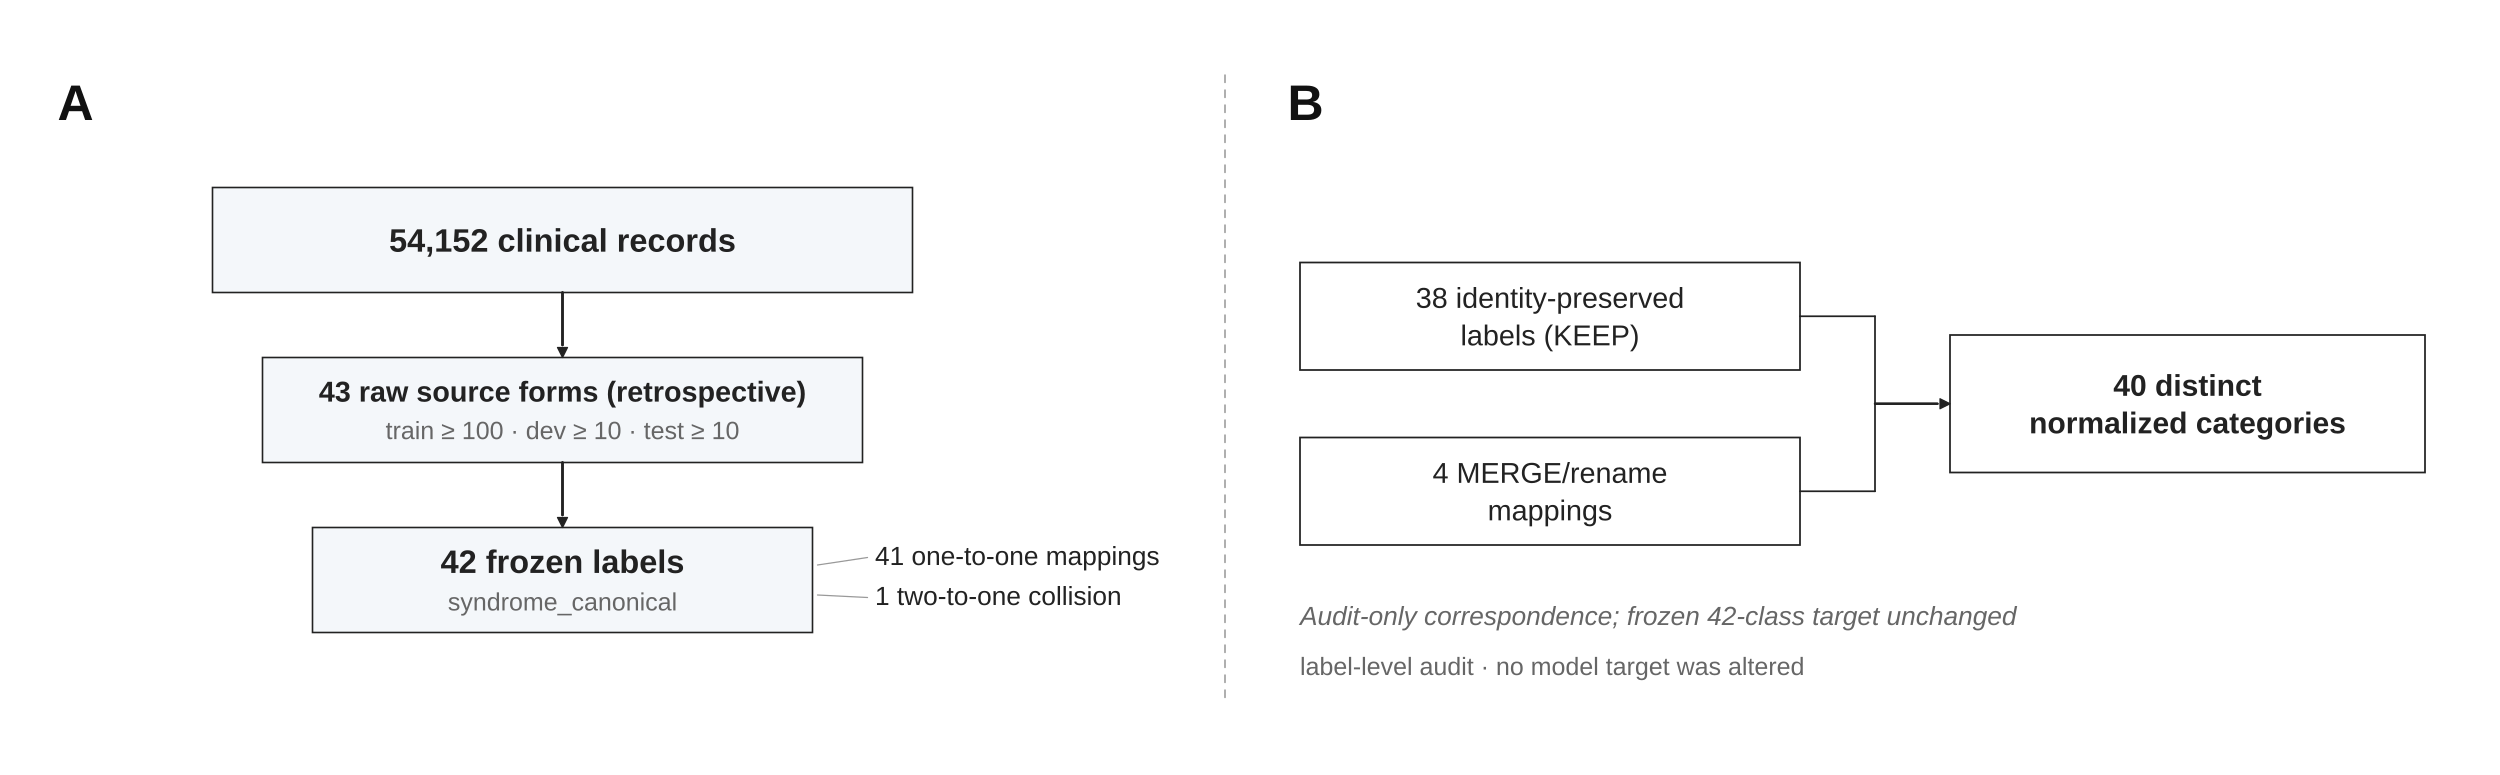
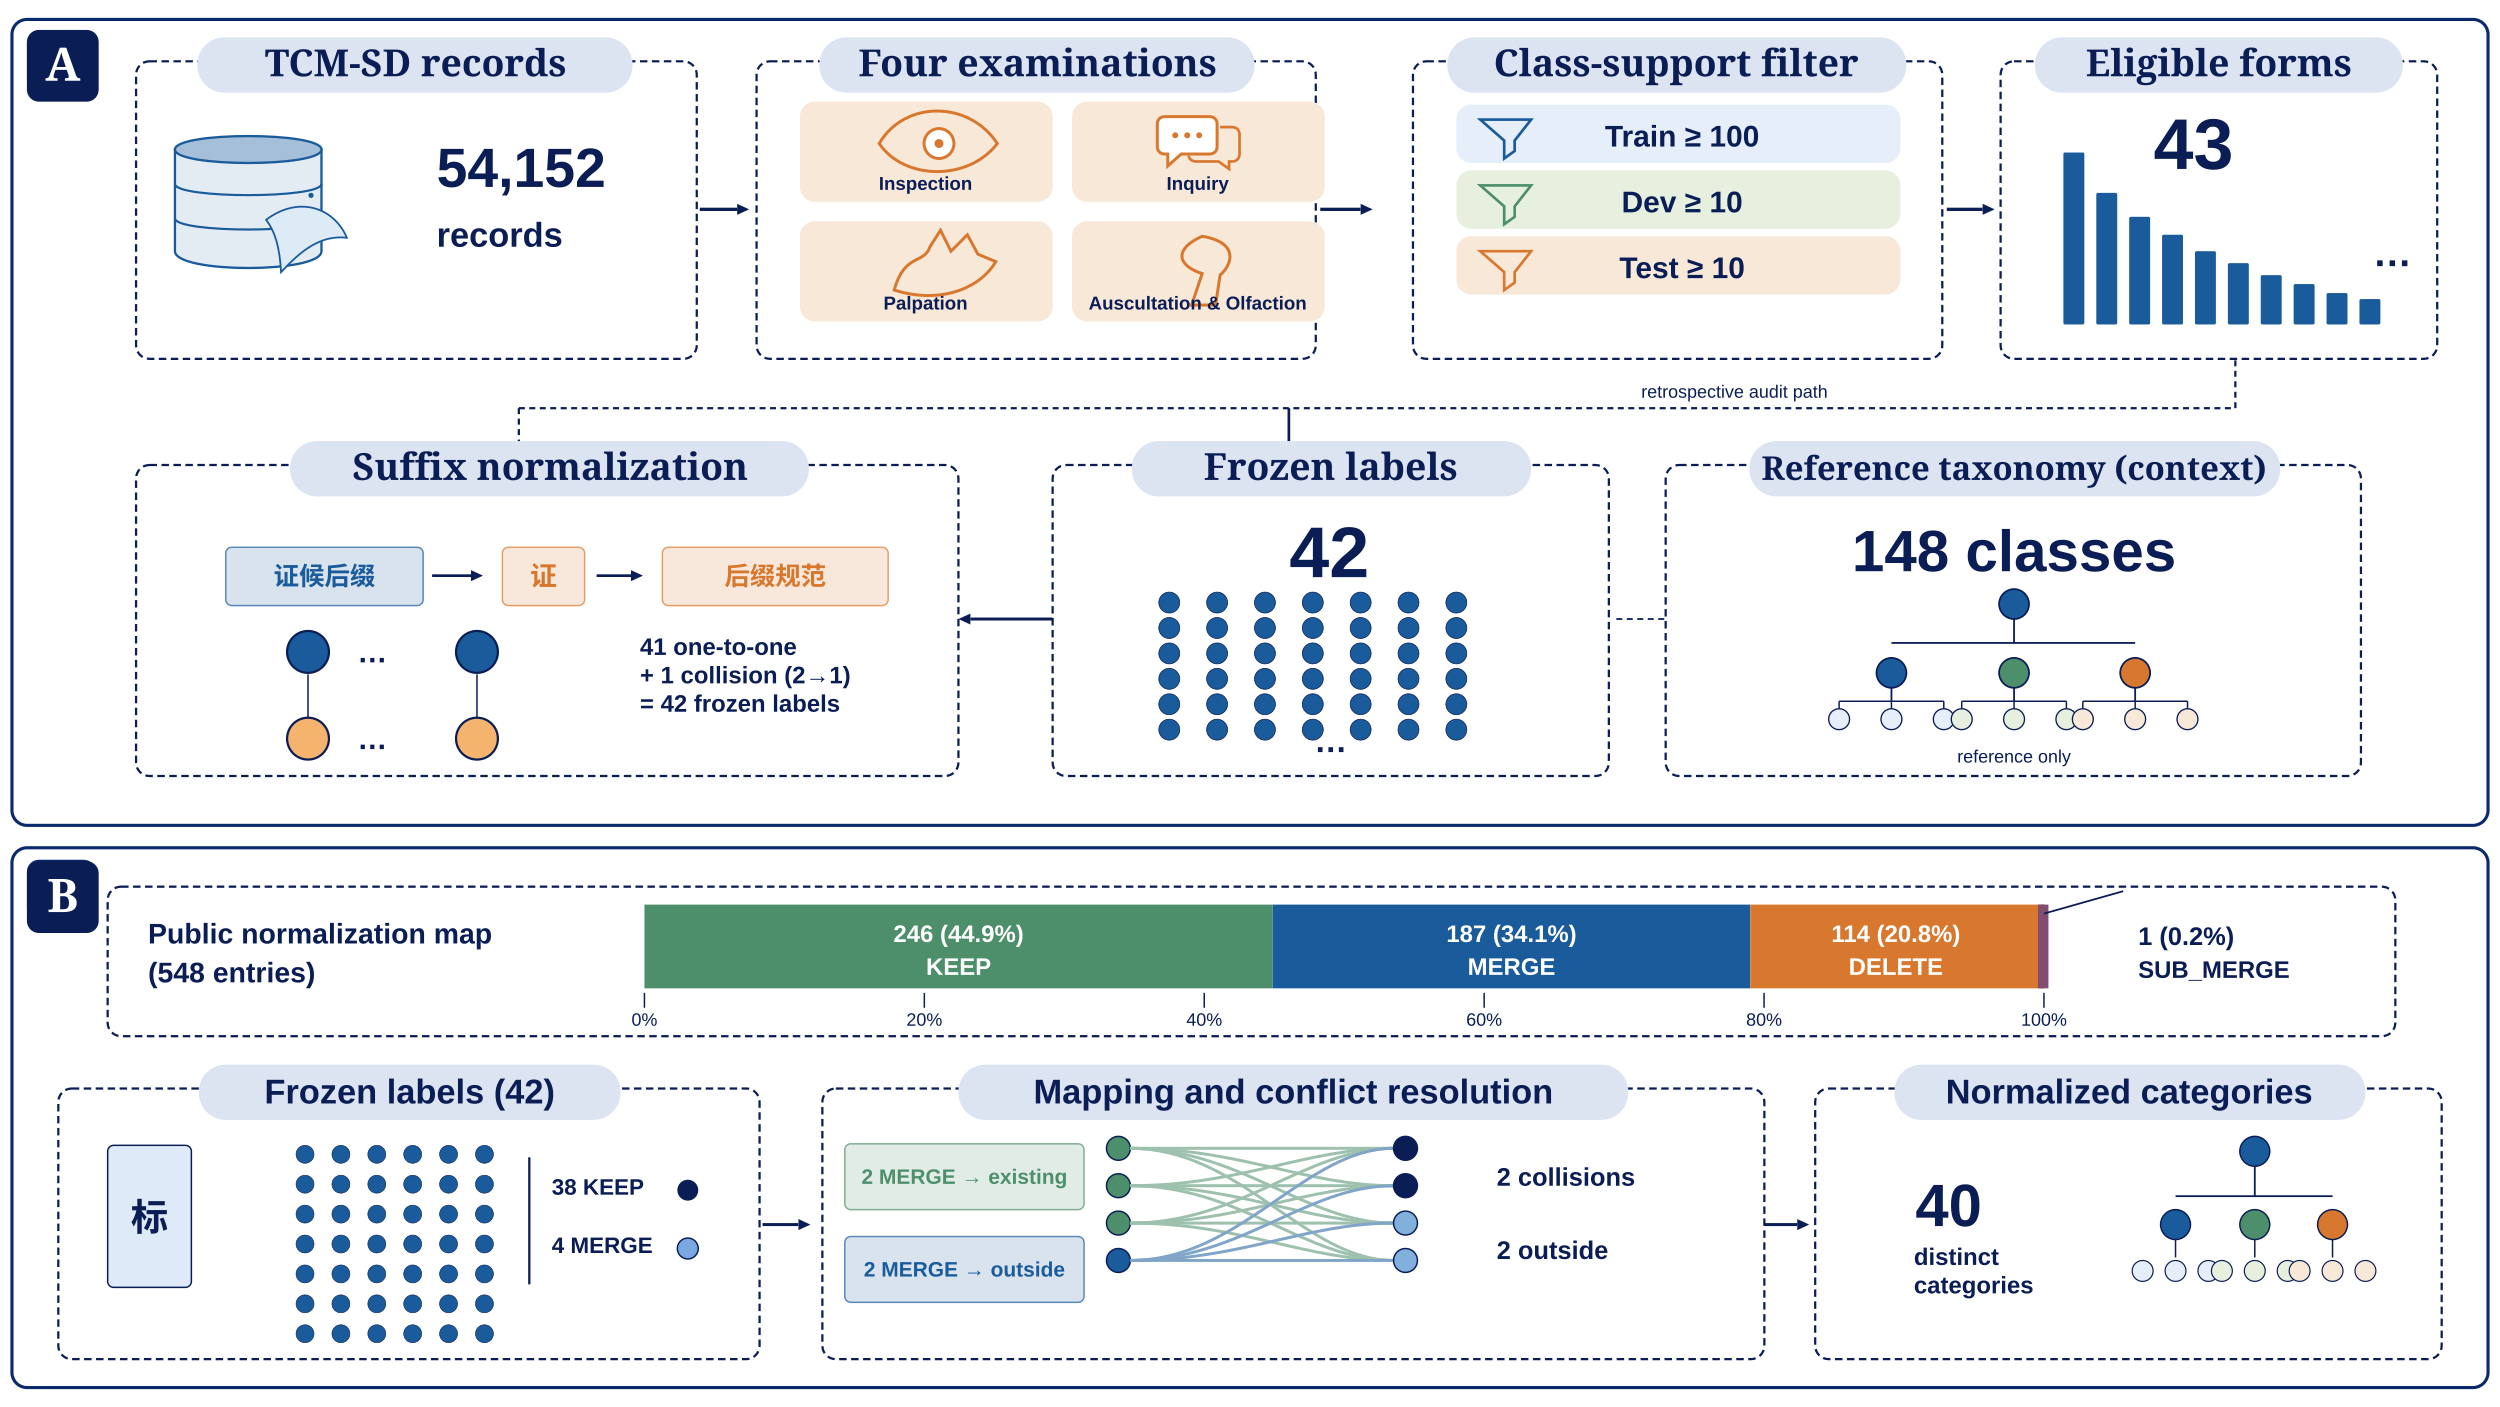
- <svg xmlns="http://www.w3.org/2000/svg" width="2000" height="620" viewBox="0 0 2000 620">
-   <rect width="2000" height="620" fill="#FFFFFF" />
-   <line x1="980" y1="60" x2="980" y2="560" stroke="#8A8A8A" stroke-width="1.1" stroke-dasharray="6 6" opacity="1" stroke-linecap="round" />
-   <text x="46" y="96" font-family="Arial, Helvetica, sans-serif" font-size="40" font-weight="700" fill="#111111" text-anchor="start">A</text>
-   <rect x="170" y="150" width="560" height="84" rx="0" fill="#F4F7FA" stroke="#222222" stroke-width="1.3" opacity="1" />
-   <text x="450.0" y="201.36" font-family="Arial, Helvetica, sans-serif" font-size="26" font-weight="600" fill="#222222" text-anchor="middle">54,152 clinical records</text>
-   <rect x="210" y="286" width="480" height="84" rx="0" fill="#F4F7FA" stroke="#222222" stroke-width="1.3" opacity="1" />
-   <text x="450.0" y="321.28" font-family="Arial, Helvetica, sans-serif" font-size="23" font-weight="600" fill="#222222" text-anchor="middle">43 raw source forms (retrospective)</text>
-   <text x="450.0" y="351.28" font-family="Arial, Helvetica, sans-serif" font-size="20" font-weight="400" fill="#666666" text-anchor="middle">train ≥ 100 · dev ≥ 10 · test ≥ 10</text>
-   <rect x="250" y="422" width="400" height="84" rx="0" fill="#F4F7FA" stroke="#222222" stroke-width="1.3" opacity="1" />
-   <text x="450.0" y="458.36" font-family="Arial, Helvetica, sans-serif" font-size="26" font-weight="600" fill="#222222" text-anchor="middle">42 frozen labels</text>
-   <text x="450.0" y="488.36" font-family="Arial, Helvetica, sans-serif" font-size="20" font-weight="400" fill="#666666" text-anchor="middle">syndrome_canonical</text>
-   <line x1="450" y1="234" x2="450.0" y2="276.0" stroke="#222222" stroke-width="2" opacity="1" stroke-linecap="round" />
-   <line x1="450" y1="234" x2="450.00" y2="276.00" stroke="#222222" stroke-width="2" stroke-linecap="round" />
-   <polygon points="450.00,286.00 446.00,278.00 454.00,278.00" fill="#222222" stroke="#222222" stroke-width="1" stroke-linejoin="round" />
-   <line x1="450" y1="370" x2="450.0" y2="412.0" stroke="#222222" stroke-width="2" opacity="1" stroke-linecap="round" />
-   <line x1="450" y1="370" x2="450.00" y2="412.00" stroke="#222222" stroke-width="2" stroke-linecap="round" />
-   <polygon points="450.00,422.00 446.00,414.00 454.00,414.00" fill="#222222" stroke="#222222" stroke-width="1" stroke-linejoin="round" />
-   <line x1="654" y1="452" x2="694" y2="446" stroke="#999999" stroke-width="1" opacity="1" stroke-linecap="round" />
-   <line x1="654" y1="476" x2="694" y2="478" stroke="#999999" stroke-width="1" opacity="1" stroke-linecap="round" />
-   <text x="700" y="452" font-family="Arial, Helvetica, sans-serif" font-size="21" font-weight="400" fill="#222222" text-anchor="start">41 one-to-one mappings</text>
-   <text x="700" y="484" font-family="Arial, Helvetica, sans-serif" font-size="21" font-weight="400" fill="#222222" text-anchor="start">1 two-to-one collision</text>
-   <text x="1030" y="96" font-family="Arial, Helvetica, sans-serif" font-size="40" font-weight="700" fill="#111111" text-anchor="start">B</text>
-   <rect x="1040" y="210" width="400" height="86" rx="0" fill="#FFFFFF" stroke="#222222" stroke-width="1.4" opacity="1" />
-   <text x="1240.0" y="246.28" font-family="Arial, Helvetica, sans-serif" font-size="23" font-weight="400" fill="#222222" text-anchor="middle">38 identity-preserved</text>
-   <text x="1240.0" y="276.28" font-family="Arial, Helvetica, sans-serif" font-size="23" font-weight="400" fill="#222222" text-anchor="middle">labels (KEEP)</text>
-   <rect x="1040" y="350" width="400" height="86" rx="0" fill="#FFFFFF" stroke="#222222" stroke-width="1.4" opacity="1" />
-   <text x="1240.0" y="386.28" font-family="Arial, Helvetica, sans-serif" font-size="23" font-weight="400" fill="#222222" text-anchor="middle">4 MERGE/rename</text>
-   <text x="1240.0" y="416.28" font-family="Arial, Helvetica, sans-serif" font-size="23" font-weight="400" fill="#222222" text-anchor="middle">mappings</text>
-   <rect x="1560" y="268" width="380" height="110" rx="0" fill="#FFFFFF" stroke="#222222" stroke-width="1.4" opacity="1" />
-   <text x="1750.0" y="316.64" font-family="Arial, Helvetica, sans-serif" font-size="24" font-weight="600" fill="#222222" text-anchor="middle">40 distinct</text>
-   <text x="1750.0" y="346.64" font-family="Arial, Helvetica, sans-serif" font-size="24" font-weight="600" fill="#222222" text-anchor="middle">normalized categories</text>
-   <line x1="1440" y1="253" x2="1500" y2="253" stroke="#222222" stroke-width="1.4" opacity="1" stroke-linecap="round" />
-   <line x1="1440" y1="393" x2="1500" y2="393" stroke="#222222" stroke-width="1.4" opacity="1" stroke-linecap="round" />
-   <line x1="1500" y1="253" x2="1500" y2="393" stroke="#222222" stroke-width="1.4" opacity="1" stroke-linecap="round" />
-   <line x1="1500" y1="323" x2="1550.0" y2="323.0" stroke="#222222" stroke-width="1.8" opacity="1" stroke-linecap="round" />
-   <line x1="1500" y1="323" x2="1550.00" y2="323.00" stroke="#222222" stroke-width="1.8" stroke-linecap="round" />
-   <polygon points="1560.00,323.00 1552.00,327.00 1552.00,319.00" fill="#222222" stroke="#222222" stroke-width="1" stroke-linejoin="round" />
-   <text x="1040" y="500" font-family="Arial, Helvetica, sans-serif" font-size="21" font-weight="400" fill="#666666" text-anchor="start" font-style="italic">Audit-only correspondence; frozen 42-class target unchanged</text>
-   <text x="1040" y="540" font-family="Arial, Helvetica, sans-serif" font-size="20" font-weight="400" fill="#666666" text-anchor="start">label-level audit · no model target was altered</text>
+ <svg xmlns="http://www.w3.org/2000/svg" viewBox="0 0 1672 941" width="1672" height="941">
+   <rect x="0" y="0" width="1672" height="941" rx="0" fill="#ffffff" stroke="none" stroke-width="1" />
+   <rect x="8" y="13" width="1656" height="539" rx="10" fill="#ffffff" stroke="#0b2a6b" stroke-width="2.1" />
+   <rect x="18" y="21" width="46" height="40" rx="8" fill="#0b2a6b" stroke="none" stroke-width="1" />
+   <text x="41" y="50" text-anchor="middle" font-family="Georgia" font-size="26" font-weight="700" fill="#ffffff">A</text>
+   <rect x="18" y="20" width="48" height="48" rx="8" fill="#0a1d55" stroke="none" stroke-width="1" />
+   <text x="42" y="54" text-anchor="middle" font-family="Georgia" font-size="31" font-weight="700" fill="#ffffff">A</text>
+   <rect x="91" y="41" width="375" height="199" rx="9" fill="#ffffff" stroke="#0a1d55" stroke-width="1.5" stroke-dasharray="5 3" />
+   <rect x="132" y="25" width="291" height="37" rx="18" fill="#dce4f2" stroke="none" stroke-width="1" />
+   <text x="278" y="51" text-anchor="middle" font-family="Georgia" font-size="25" font-weight="700" fill="#0a1d55">TCM-SD records</text>
+   <path d="M117,100 V168 C117,183 215,183 215,168 V100 Z" fill="#e3ebf3" stroke="#195b9b" stroke-width="1.55" />
+   <path d="M117,100 C117,88 215,88 215,100 C215,112 117,112 117,100 Z" fill="#a5bfd8" stroke="#195b9b" stroke-width="1.55" />
+   <path d="M117,123 C117,133 215,133 215,123" fill="none" stroke="#195b9b" stroke-width="1.45" />
+   <path d="M117,146 C117,156 215,156 215,146" fill="none" stroke="#195b9b" stroke-width="1.45" />
+   <circle cx="208" cy="130.667" r="1.75" fill="#195b9b" stroke="none" stroke-width="1" />
+   <circle cx="208" cy="154.333" r="1.75" fill="#195b9b" stroke="none" stroke-width="1" />
+   <path d="M178,147 C199,131 223,138 232,159 C214,157 201,168 188,182 C187,165 184,155 178,147 Z" fill="#dcebf6" stroke="#195b9b" stroke-width="1.2" />
+   <text x="292" y="125" text-anchor="start" font-family="Arial" font-size="37" font-weight="700" fill="#0a1d55">54,152</text>
+   <text x="292" y="165" text-anchor="start" font-family="Arial" font-size="23" font-weight="700" fill="#0a1d55">records</text>
+   <polyline points="468,140 493,140" stroke="#0a1d55" stroke-width="2.2" fill="none" />
+   <polygon points="501,140 493,143.68 493,136.32" stroke="none" stroke-width="0" fill="#0a1d55" />
+   <rect x="506" y="41" width="374" height="199" rx="9" fill="#ffffff" stroke="#0a1d55" stroke-width="1.5" stroke-dasharray="5 3" />
+   <rect x="548" y="25" width="291" height="37" rx="18" fill="#dce4f2" stroke="none" stroke-width="1" />
+   <text x="694" y="51" text-anchor="middle" font-family="Georgia" font-size="25" font-weight="700" fill="#0a1d55">Four examinations</text>
+   <rect x="535" y="68" width="169" height="67" rx="10" fill="#f8e8d8" stroke="none" stroke-width="1" />
+   <path d="M588,96 C605,67 648,67 667,96 C648,121 605,121 588,96 Z" fill="none" stroke="#d8782e" stroke-width="2" />
+   <circle cx="628" cy="96" r="10" fill="#ffffff" stroke="#d8782e" stroke-width="2" />
+   <circle cx="628" cy="96" r="3" fill="#d8782e" stroke="none" stroke-width="1" />
+   <text x="619" y="127" text-anchor="middle" font-family="Arial" font-size="12.5" font-weight="700" fill="#0a1d55">Inspection</text>
+   <rect x="717" y="68" width="169" height="67" rx="10" fill="#f8e8d8" stroke="none" stroke-width="1" />
+   <path d="M779,78 H809 C812,78 814,80 814,83 V98 C814,101 812,103 809,103 H790 L781,111 V103 H779 C776,103 774,101 774,98 V83 C774,80 776,78 779,78 Z" fill="#ffffff" stroke="#d8782e" stroke-width="2" />
+   <circle cx="786" cy="90.5" r="2" fill="#d8782e" stroke="none" stroke-width="1" />
+   <circle cx="794" cy="90.5" r="2" fill="#d8782e" stroke="none" stroke-width="1" />
+   <circle cx="802" cy="90.5" r="2" fill="#d8782e" stroke="none" stroke-width="1" />
+   <path d="M816,85 H824 C827,85 829,87 829,90 V103 C829,106 827,108 824,108 H822 V113 L815,108 H800 C797,108 795,106 795,104" fill="none" stroke="#d8782e" stroke-width="1.8" />
+   <text x="801" y="127" text-anchor="middle" font-family="Arial" font-size="12.5" font-weight="700" fill="#0a1d55">Inquiry</text>
+   <rect x="535" y="148" width="169" height="67" rx="10" fill="#f8e8d8" stroke="none" stroke-width="1" />
+   <path d="M598,194 C605,169 618,177 622,165 L629,154 L636,168 L647,157 L654,170 L666,175 C654,195 626,203 598,194 Z" fill="none" stroke="#d8782e" stroke-width="2" />
+   <text x="619" y="207" text-anchor="middle" font-family="Arial" font-size="12.5" font-weight="700" fill="#0a1d55">Palpation</text>
+   <rect x="717" y="148" width="169" height="67" rx="10" fill="#f8e8d8" stroke="none" stroke-width="1" />
+   <path d="M804,158 C828,162 825,176 816,184 L813,204 L797,204 L804,183 C786,177 786,166 804,158 Z" fill="none" stroke="#d8782e" stroke-width="2" />
+   <text x="801" y="207" text-anchor="middle" font-family="Arial" font-size="12.5" font-weight="700" fill="#0a1d55">Auscultation &amp; Olfaction</text>
+   <polyline points="883,140 910,140" stroke="#0a1d55" stroke-width="2.2" fill="none" />
+   <polygon points="918,140 910,143.68 910,136.32" stroke="none" stroke-width="0" fill="#0a1d55" />
+   <rect x="945" y="41" width="354" height="199" rx="9" fill="#ffffff" stroke="#0a1d55" stroke-width="1.5" stroke-dasharray="5 3" />
+   <rect x="968" y="25" width="307" height="37" rx="18" fill="#dce4f2" stroke="none" stroke-width="1" />
+   <text x="1121" y="51" text-anchor="middle" font-family="Georgia" font-size="25" font-weight="700" fill="#0a1d55">Class-support filter</text>
+   <rect x="974" y="70" width="297" height="39" rx="10" fill="#e5eef9" stroke="none" stroke-width="1" />
+   <path d="M990,80 H1024 L1013,94 V101 L1006,106 V94 Z" fill="none" stroke="#195b9b" stroke-width="1.8" />
+   <text x="1125" y="98" text-anchor="middle" font-family="Arial" font-size="20" font-weight="700" fill="#0a1d55">Train ≥ 100</text>
+   <rect x="974" y="114" width="297" height="39" rx="10" fill="#e7f0df" stroke="none" stroke-width="1" />
+   <path d="M990,124 H1024 L1013,138 V145 L1006,150 V138 Z" fill="none" stroke="#4e8f6b" stroke-width="1.8" />
+   <text x="1125" y="142" text-anchor="middle" font-family="Arial" font-size="20" font-weight="700" fill="#0a1d55">Dev ≥ 10</text>
+   <rect x="974" y="158" width="297" height="39" rx="10" fill="#f8e8d8" stroke="none" stroke-width="1" />
+   <path d="M990,168 H1024 L1013,182 V189 L1006,194 V182 Z" fill="none" stroke="#d8782e" stroke-width="1.8" />
+   <text x="1125" y="186" text-anchor="middle" font-family="Arial" font-size="20" font-weight="700" fill="#0a1d55">Test ≥ 10</text>
+   <polyline points="1302,140 1326,140" stroke="#0a1d55" stroke-width="2.2" fill="none" />
+   <polygon points="1334,140 1326,143.68 1326,136.32" stroke="none" stroke-width="0" fill="#0a1d55" />
+   <rect x="1338" y="41" width="292" height="199" rx="9" fill="#ffffff" stroke="#0a1d55" stroke-width="1.5" stroke-dasharray="5 3" />
+   <rect x="1361" y="25" width="246" height="37" rx="18" fill="#dce4f2" stroke="none" stroke-width="1" />
+   <text x="1484" y="51" text-anchor="middle" font-family="Georgia" font-size="25" font-weight="700" fill="#0a1d55">Eligible forms</text>
+   <text x="1467" y="113" text-anchor="middle" font-family="Arial" font-size="48" font-weight="700" fill="#0a1d55">43</text>
+   <rect x="1380" y="102" width="14" height="115" rx="1" fill="#195b9b" stroke="none" stroke-width="1" />
+   <rect x="1402" y="129" width="14" height="88" rx="1" fill="#195b9b" stroke="none" stroke-width="1" />
+   <rect x="1424" y="145" width="14" height="72" rx="1" fill="#195b9b" stroke="none" stroke-width="1" />
+   <rect x="1446" y="157" width="14" height="60" rx="1" fill="#195b9b" stroke="none" stroke-width="1" />
+   <rect x="1468" y="168" width="14" height="49" rx="1" fill="#195b9b" stroke="none" stroke-width="1" />
+   <rect x="1490" y="176" width="14" height="41" rx="1" fill="#195b9b" stroke="none" stroke-width="1" />
+   <rect x="1512" y="184" width="14" height="33" rx="1" fill="#195b9b" stroke="none" stroke-width="1" />
+   <rect x="1534" y="190" width="14" height="27" rx="1" fill="#195b9b" stroke="none" stroke-width="1" />
+   <rect x="1556" y="196" width="14" height="21" rx="1" fill="#195b9b" stroke="none" stroke-width="1" />
+   <rect x="1578" y="200" width="14" height="17" rx="1" fill="#195b9b" stroke="none" stroke-width="1" />
+   <text x="1587" y="178" text-anchor="start" font-family="Arial" font-size="26" font-weight="700" fill="#0a1d55">…</text>
+   <line x1="347" y1="273" x2="1495" y2="273" stroke="#0a1d55" stroke-width="1.5" stroke-dasharray="4 3" />
+   <line x1="347" y1="273" x2="347" y2="307" stroke="#0a1d55" stroke-width="1.5" stroke-dasharray="4 3" />
+   <polyline points="862,273 862,298" stroke="#0a1d55" stroke-width="1.8" fill="none" />
+   <polygon points="862,306 858.32,298 865.68,298" stroke="none" stroke-width="0" fill="#0a1d55" />
+   <line x1="1495" y1="273" x2="1495" y2="241" stroke="#0a1d55" stroke-width="1.5" stroke-dasharray="4 3" />
+   <text x="1160" y="266" text-anchor="middle" font-family="Arial" font-size="12" font-weight="400" fill="#0a1d55">retrospective audit path</text>
+   <rect x="91" y="311" width="550" height="208" rx="9" fill="#ffffff" stroke="#0a1d55" stroke-width="1.5" stroke-dasharray="5 3" />
+   <rect x="194" y="295" width="347" height="37" rx="18" fill="#dce4f2" stroke="none" stroke-width="1" />
+   <text x="368" y="321" text-anchor="middle" font-family="Georgia" font-size="25" font-weight="700" fill="#0a1d55">Suffix normalization</text>
+   <rect x="151" y="366" width="132" height="39" rx="4" fill="#d8e3ee" stroke="#5989b7" stroke-width="1" />
+   <text x="217" y="391.28" text-anchor="middle" font-family="Noto Sans CJK SC" font-size="17" font-weight="700" fill="#195b9b">证候后缀</text>
+   <polyline points="289,385 315,385" stroke="#0a1d55" stroke-width="1.8" fill="none" />
+   <polygon points="323,385 315,388.68 315,381.32" stroke="none" stroke-width="0" fill="#0a1d55" />
+   <rect x="336" y="366" width="55" height="39" rx="4" fill="#f8e8db" stroke="#e39e69" stroke-width="1" />
+   <text x="363.5" y="391.62" text-anchor="middle" font-family="Noto Sans CJK SC" font-size="18" font-weight="700" fill="#d8782e">证</text>
+   <polyline points="399,385 422,385" stroke="#0a1d55" stroke-width="1.8" fill="none" />
+   <polygon points="430,385 422,388.68 422,381.32" stroke="none" stroke-width="0" fill="#0a1d55" />
+   <rect x="443" y="366" width="151" height="39" rx="4" fill="#f8e8db" stroke="#e39e69" stroke-width="1" />
+   <text x="518.5" y="391.28" text-anchor="middle" font-family="Noto Sans CJK SC" font-size="17" font-weight="700" fill="#d8782e">后缀规范</text>
+   <circle cx="206" cy="436" r="14" fill="#195b9b" stroke="#0a1d55" stroke-width="1.5" />
+   <circle cx="319" cy="436" r="14" fill="#195b9b" stroke="#0a1d55" stroke-width="1.5" />
+   <circle cx="206" cy="494" r="14" fill="#f5b46e" stroke="#0a1d55" stroke-width="1.5" />
+   <circle cx="319" cy="494" r="14" fill="#f5b46e" stroke="#0a1d55" stroke-width="1.5" />
+   <line x1="206" y1="451" x2="206" y2="480" stroke="#0a1d55" stroke-width="1" />
+   <line x1="319" y1="451" x2="319" y2="480" stroke="#0a1d55" stroke-width="1" />
+   <text x="249" y="443" text-anchor="middle" font-family="Arial" font-size="20" font-weight="700" fill="#0a1d55">…</text>
+   <text x="249" y="501" text-anchor="middle" font-family="Arial" font-size="20" font-weight="700" fill="#0a1d55">…</text>
+   <text x="428" y="438" text-anchor="start" font-family="Arial" font-size="16" font-weight="700" fill="#0a1d55">41 one-to-one</text>
+   <text x="428" y="457" text-anchor="start" font-family="Arial" font-size="16" font-weight="700" fill="#0a1d55">+ 1 collision (2→1)</text>
+   <text x="428" y="476" text-anchor="start" font-family="Arial" font-size="16" font-weight="700" fill="#0a1d55">= 42 frozen labels</text>
+   <polyline points="707,414 649,414" stroke="#0a1d55" stroke-width="2" fill="none" />
+   <polygon points="641,414 649,410.32 649,417.68" stroke="none" stroke-width="0" fill="#0a1d55" />
+   <rect x="704" y="311" width="372" height="208" rx="9" fill="#ffffff" stroke="#0a1d55" stroke-width="1.5" stroke-dasharray="5 3" />
+   <rect x="757" y="295" width="267" height="37" rx="18" fill="#dce4f2" stroke="none" stroke-width="1" />
+   <text x="890" y="321" text-anchor="middle" font-family="Georgia" font-size="25" font-weight="700" fill="#0a1d55">Frozen labels</text>
+   <text x="889" y="386" text-anchor="middle" font-family="Arial" font-size="48" font-weight="700" fill="#0a1d55">42</text>
+   <circle cx="782" cy="403" r="7" fill="#195b9b" stroke="#0a1d55" stroke-width="0.5" />
+   <circle cx="814" cy="403" r="7" fill="#195b9b" stroke="#0a1d55" stroke-width="0.5" />
+   <circle cx="846" cy="403" r="7" fill="#195b9b" stroke="#0a1d55" stroke-width="0.5" />
+   <circle cx="878" cy="403" r="7" fill="#195b9b" stroke="#0a1d55" stroke-width="0.5" />
+   <circle cx="910" cy="403" r="7" fill="#195b9b" stroke="#0a1d55" stroke-width="0.5" />
+   <circle cx="942" cy="403" r="7" fill="#195b9b" stroke="#0a1d55" stroke-width="0.5" />
+   <circle cx="974" cy="403" r="7" fill="#195b9b" stroke="#0a1d55" stroke-width="0.5" />
+   <circle cx="782" cy="420" r="7" fill="#195b9b" stroke="#0a1d55" stroke-width="0.5" />
+   <circle cx="814" cy="420" r="7" fill="#195b9b" stroke="#0a1d55" stroke-width="0.5" />
+   <circle cx="846" cy="420" r="7" fill="#195b9b" stroke="#0a1d55" stroke-width="0.5" />
+   <circle cx="878" cy="420" r="7" fill="#195b9b" stroke="#0a1d55" stroke-width="0.5" />
+   <circle cx="910" cy="420" r="7" fill="#195b9b" stroke="#0a1d55" stroke-width="0.5" />
+   <circle cx="942" cy="420" r="7" fill="#195b9b" stroke="#0a1d55" stroke-width="0.5" />
+   <circle cx="974" cy="420" r="7" fill="#195b9b" stroke="#0a1d55" stroke-width="0.5" />
+   <circle cx="782" cy="437" r="7" fill="#195b9b" stroke="#0a1d55" stroke-width="0.5" />
+   <circle cx="814" cy="437" r="7" fill="#195b9b" stroke="#0a1d55" stroke-width="0.5" />
+   <circle cx="846" cy="437" r="7" fill="#195b9b" stroke="#0a1d55" stroke-width="0.5" />
+   <circle cx="878" cy="437" r="7" fill="#195b9b" stroke="#0a1d55" stroke-width="0.5" />
+   <circle cx="910" cy="437" r="7" fill="#195b9b" stroke="#0a1d55" stroke-width="0.5" />
+   <circle cx="942" cy="437" r="7" fill="#195b9b" stroke="#0a1d55" stroke-width="0.5" />
+   <circle cx="974" cy="437" r="7" fill="#195b9b" stroke="#0a1d55" stroke-width="0.5" />
+   <circle cx="782" cy="454" r="7" fill="#195b9b" stroke="#0a1d55" stroke-width="0.5" />
+   <circle cx="814" cy="454" r="7" fill="#195b9b" stroke="#0a1d55" stroke-width="0.5" />
+   <circle cx="846" cy="454" r="7" fill="#195b9b" stroke="#0a1d55" stroke-width="0.5" />
+   <circle cx="878" cy="454" r="7" fill="#195b9b" stroke="#0a1d55" stroke-width="0.5" />
+   <circle cx="910" cy="454" r="7" fill="#195b9b" stroke="#0a1d55" stroke-width="0.5" />
+   <circle cx="942" cy="454" r="7" fill="#195b9b" stroke="#0a1d55" stroke-width="0.5" />
+   <circle cx="974" cy="454" r="7" fill="#195b9b" stroke="#0a1d55" stroke-width="0.5" />
+   <circle cx="782" cy="471" r="7" fill="#195b9b" stroke="#0a1d55" stroke-width="0.5" />
+   <circle cx="814" cy="471" r="7" fill="#195b9b" stroke="#0a1d55" stroke-width="0.5" />
+   <circle cx="846" cy="471" r="7" fill="#195b9b" stroke="#0a1d55" stroke-width="0.5" />
+   <circle cx="878" cy="471" r="7" fill="#195b9b" stroke="#0a1d55" stroke-width="0.5" />
+   <circle cx="910" cy="471" r="7" fill="#195b9b" stroke="#0a1d55" stroke-width="0.5" />
+   <circle cx="942" cy="471" r="7" fill="#195b9b" stroke="#0a1d55" stroke-width="0.5" />
+   <circle cx="974" cy="471" r="7" fill="#195b9b" stroke="#0a1d55" stroke-width="0.5" />
+   <circle cx="782" cy="488" r="7" fill="#195b9b" stroke="#0a1d55" stroke-width="0.5" />
+   <circle cx="814" cy="488" r="7" fill="#195b9b" stroke="#0a1d55" stroke-width="0.5" />
+   <circle cx="846" cy="488" r="7" fill="#195b9b" stroke="#0a1d55" stroke-width="0.5" />
+   <circle cx="878" cy="488" r="7" fill="#195b9b" stroke="#0a1d55" stroke-width="0.5" />
+   <circle cx="910" cy="488" r="7" fill="#195b9b" stroke="#0a1d55" stroke-width="0.5" />
+   <circle cx="942" cy="488" r="7" fill="#195b9b" stroke="#0a1d55" stroke-width="0.5" />
+   <circle cx="974" cy="488" r="7" fill="#195b9b" stroke="#0a1d55" stroke-width="0.5" />
+   <text x="890" y="503" text-anchor="middle" font-family="Arial" font-size="22" font-weight="700" fill="#0a1d55">…</text>
+   <line x1="1113" y1="414" x2="1078" y2="414" stroke="#0a1d55" stroke-width="1.2" stroke-dasharray="4 3" />
+   <rect x="1114" y="311" width="465" height="208" rx="9" fill="#ffffff" stroke="#0a1d55" stroke-width="1.5" stroke-dasharray="5 3" />
+   <rect x="1170" y="295" width="355" height="37" rx="18" fill="#dce4f2" stroke="none" stroke-width="1" />
+   <text x="1347" y="321" text-anchor="middle" font-family="Georgia" font-size="22" font-weight="700" fill="#0a1d55">Reference taxonomy (context)</text>
+   <text x="1347" y="382" text-anchor="middle" font-family="Arial" font-size="39" font-weight="700" fill="#0a1d55">148 classes</text>
+   <text x="1347" y="510" text-anchor="middle" font-family="Arial" font-size="12" font-weight="400" fill="#0a1d55">reference only</text>
+   <circle cx="1347" cy="404" r="10" fill="#195b9b" stroke="#0a1d55" stroke-width="1.2" />
+   <line x1="1347" y1="414" x2="1347" y2="430" stroke="#0a1d55" stroke-width="1.2" />
+   <line x1="1265" y1="430" x2="1428" y2="430" stroke="#0a1d55" stroke-width="1.2" />
+   <circle cx="1265" cy="450" r="10" fill="#195b9b" stroke="#0a1d55" stroke-width="1.2" />
+   <line x1="1265" y1="460" x2="1265" y2="469" stroke="#0a1d55" stroke-width="1.2" />
+   <line x1="1230" y1="469" x2="1300" y2="469" stroke="#0a1d55" stroke-width="1" />
+   <circle cx="1230" cy="481" r="7" fill="#e5eef9" stroke="#0a1d55" stroke-width="0.9" />
+   <line x1="1230" y1="469" x2="1230" y2="474" stroke="#0a1d55" stroke-width="1" />
+   <circle cx="1265" cy="481" r="7" fill="#e5eef9" stroke="#0a1d55" stroke-width="0.9" />
+   <line x1="1265" y1="469" x2="1265" y2="474" stroke="#0a1d55" stroke-width="1" />
+   <circle cx="1300" cy="481" r="7" fill="#e5eef9" stroke="#0a1d55" stroke-width="0.9" />
+   <line x1="1300" y1="469" x2="1300" y2="474" stroke="#0a1d55" stroke-width="1" />
+   <circle cx="1347" cy="450" r="10" fill="#4e8f6b" stroke="#0a1d55" stroke-width="1.2" />
+   <line x1="1347" y1="460" x2="1347" y2="469" stroke="#0a1d55" stroke-width="1.2" />
+   <line x1="1312" y1="469" x2="1382" y2="469" stroke="#0a1d55" stroke-width="1" />
+   <circle cx="1312" cy="481" r="7" fill="#e7f0df" stroke="#0a1d55" stroke-width="0.9" />
+   <line x1="1312" y1="469" x2="1312" y2="474" stroke="#0a1d55" stroke-width="1" />
+   <circle cx="1347" cy="481" r="7" fill="#e7f0df" stroke="#0a1d55" stroke-width="0.9" />
+   <line x1="1347" y1="469" x2="1347" y2="474" stroke="#0a1d55" stroke-width="1" />
+   <circle cx="1382" cy="481" r="7" fill="#e7f0df" stroke="#0a1d55" stroke-width="0.9" />
+   <line x1="1382" y1="469" x2="1382" y2="474" stroke="#0a1d55" stroke-width="1" />
+   <circle cx="1428" cy="450" r="10" fill="#d8782e" stroke="#0a1d55" stroke-width="1.2" />
+   <line x1="1428" y1="460" x2="1428" y2="469" stroke="#0a1d55" stroke-width="1.2" />
+   <line x1="1393" y1="469" x2="1463" y2="469" stroke="#0a1d55" stroke-width="1" />
+   <circle cx="1393" cy="481" r="7" fill="#f8e8d8" stroke="#0a1d55" stroke-width="0.9" />
+   <line x1="1393" y1="469" x2="1393" y2="474" stroke="#0a1d55" stroke-width="1" />
+   <circle cx="1428" cy="481" r="7" fill="#f8e8d8" stroke="#0a1d55" stroke-width="0.9" />
+   <line x1="1428" y1="469" x2="1428" y2="474" stroke="#0a1d55" stroke-width="1" />
+   <circle cx="1463" cy="481" r="7" fill="#f8e8d8" stroke="#0a1d55" stroke-width="0.9" />
+   <line x1="1463" y1="469" x2="1463" y2="474" stroke="#0a1d55" stroke-width="1" />
+   <rect x="8" y="567" width="1656" height="361" rx="10" fill="#ffffff" stroke="#0b2a6b" stroke-width="2.1" />
+   <rect x="18" y="575" width="46" height="40" rx="8" fill="#0b2a6b" stroke="none" stroke-width="1" />
+   <text x="41" y="604" text-anchor="middle" font-family="Georgia" font-size="26" font-weight="700" fill="#ffffff">B</text>
+   <rect x="18" y="576" width="48" height="48" rx="8" fill="#0a1d55" stroke="none" stroke-width="1" />
+   <text x="42" y="610" text-anchor="middle" font-family="Georgia" font-size="31" font-weight="700" fill="#ffffff">B</text>
+   <rect x="72" y="593" width="1530" height="100" rx="9" fill="#ffffff" stroke="#0a1d55" stroke-width="1.5" stroke-dasharray="5 3" />
+   <text x="99" y="631" text-anchor="start" font-family="Arial" font-size="19" font-weight="700" fill="#0a1d55">Public normalization map</text>
+   <text x="99" y="657" text-anchor="start" font-family="Arial" font-size="19" font-weight="700" fill="#0a1d55">(548 entries)</text>
+   <rect x="431" y="605" width="420.175" height="56" rx="0" fill="#4e8f6b" stroke="none" stroke-width="1" />
+   <text x="641.088" y="630" text-anchor="middle" font-family="Arial" font-size="16" font-weight="700" fill="#ffffff">246 (44.9%)</text>
+   <text x="641.088" y="652" text-anchor="middle" font-family="Arial" font-size="16" font-weight="700" fill="#ffffff">KEEP</text>
+   <rect x="851.175" y="605" width="319.401" height="56" rx="0" fill="#195b9b" stroke="none" stroke-width="1" />
+   <text x="1010.88" y="630" text-anchor="middle" font-family="Arial" font-size="16" font-weight="700" fill="#ffffff">187 (34.1%)</text>
+   <text x="1010.88" y="652" text-anchor="middle" font-family="Arial" font-size="16" font-weight="700" fill="#ffffff">MERGE</text>
+   <rect x="1170.58" y="605" width="194.715" height="56" rx="0" fill="#d8782e" stroke="none" stroke-width="1" />
+   <text x="1267.93" y="630" text-anchor="middle" font-family="Arial" font-size="16" font-weight="700" fill="#ffffff">114 (20.8%)</text>
+   <text x="1267.93" y="652" text-anchor="middle" font-family="Arial" font-size="16" font-weight="700" fill="#ffffff">DELETE</text>
+   <rect x="1365.29" y="605" width="1.708" height="56" rx="0" fill="#814d71" stroke="none" stroke-width="1" />
+   <line x1="431" y1="664" x2="431" y2="674" stroke="#0a1d55" stroke-width="1" />
+   <text x="431" y="686" text-anchor="middle" font-family="Arial" font-size="12" font-weight="400" fill="#0a1d55">0%</text>
+   <line x1="618.2" y1="664" x2="618.2" y2="674" stroke="#0a1d55" stroke-width="1" />
+   <text x="618.2" y="686" text-anchor="middle" font-family="Arial" font-size="12" font-weight="400" fill="#0a1d55">20%</text>
+   <line x1="805.4" y1="664" x2="805.4" y2="674" stroke="#0a1d55" stroke-width="1" />
+   <text x="805.4" y="686" text-anchor="middle" font-family="Arial" font-size="12" font-weight="400" fill="#0a1d55">40%</text>
+   <line x1="992.6" y1="664" x2="992.6" y2="674" stroke="#0a1d55" stroke-width="1" />
+   <text x="992.6" y="686" text-anchor="middle" font-family="Arial" font-size="12" font-weight="400" fill="#0a1d55">60%</text>
+   <line x1="1179.8" y1="664" x2="1179.8" y2="674" stroke="#0a1d55" stroke-width="1" />
+   <text x="1179.8" y="686" text-anchor="middle" font-family="Arial" font-size="12" font-weight="400" fill="#0a1d55">80%</text>
+   <line x1="1367" y1="664" x2="1367" y2="674" stroke="#0a1d55" stroke-width="1" />
+   <text x="1367" y="686" text-anchor="middle" font-family="Arial" font-size="12" font-weight="400" fill="#0a1d55">100%</text>
+   <rect x="1363" y="605" width="7" height="56" rx="0" fill="#814d71" stroke="none" stroke-width="1" />
+   <line x1="1367" y1="611" x2="1420" y2="596" stroke="#0a1d55" stroke-width="1.2" />
+   <text x="1430" y="632" text-anchor="start" font-family="Arial" font-size="17" font-weight="700" fill="#0a1d55">1 (0.2%)</text>
+   <text x="1430" y="654" text-anchor="start" font-family="Arial" font-size="16" font-weight="700" fill="#0a1d55">SUB_MERGE</text>
+   <rect x="39" y="728" width="469" height="181" rx="9" fill="#ffffff" stroke="#0a1d55" stroke-width="1.5" stroke-dasharray="5 3" />
+   <rect x="133" y="712" width="282" height="37" rx="18" fill="#dce4f2" stroke="none" stroke-width="1" />
+   <text x="274" y="738" text-anchor="middle" font-family="Arial" font-size="23" font-weight="700" fill="#0a1d55">Frozen labels (42)</text>
+   <rect x="72" y="766" width="56" height="95" rx="4" fill="#dfeaf8" stroke="#0a1d55" stroke-width="1" />
+   <text x="100" y="823" text-anchor="middle" font-family="Noto Sans CJK SC" font-size="25" font-weight="700" fill="#0a1d55">标</text>
+   <circle cx="204" cy="772" r="6" fill="#195b9b" stroke="#0a1d55" stroke-width="0.4" />
+   <circle cx="228" cy="772" r="6" fill="#195b9b" stroke="#0a1d55" stroke-width="0.4" />
+   <circle cx="252" cy="772" r="6" fill="#195b9b" stroke="#0a1d55" stroke-width="0.4" />
+   <circle cx="276" cy="772" r="6" fill="#195b9b" stroke="#0a1d55" stroke-width="0.4" />
+   <circle cx="300" cy="772" r="6" fill="#195b9b" stroke="#0a1d55" stroke-width="0.4" />
+   <circle cx="324" cy="772" r="6" fill="#195b9b" stroke="#0a1d55" stroke-width="0.4" />
+   <circle cx="204" cy="792" r="6" fill="#195b9b" stroke="#0a1d55" stroke-width="0.4" />
+   <circle cx="228" cy="792" r="6" fill="#195b9b" stroke="#0a1d55" stroke-width="0.4" />
+   <circle cx="252" cy="792" r="6" fill="#195b9b" stroke="#0a1d55" stroke-width="0.4" />
+   <circle cx="276" cy="792" r="6" fill="#195b9b" stroke="#0a1d55" stroke-width="0.4" />
+   <circle cx="300" cy="792" r="6" fill="#195b9b" stroke="#0a1d55" stroke-width="0.4" />
+   <circle cx="324" cy="792" r="6" fill="#195b9b" stroke="#0a1d55" stroke-width="0.4" />
+   <circle cx="204" cy="812" r="6" fill="#195b9b" stroke="#0a1d55" stroke-width="0.4" />
+   <circle cx="228" cy="812" r="6" fill="#195b9b" stroke="#0a1d55" stroke-width="0.4" />
+   <circle cx="252" cy="812" r="6" fill="#195b9b" stroke="#0a1d55" stroke-width="0.4" />
+   <circle cx="276" cy="812" r="6" fill="#195b9b" stroke="#0a1d55" stroke-width="0.4" />
+   <circle cx="300" cy="812" r="6" fill="#195b9b" stroke="#0a1d55" stroke-width="0.4" />
+   <circle cx="324" cy="812" r="6" fill="#195b9b" stroke="#0a1d55" stroke-width="0.4" />
+   <circle cx="204" cy="832" r="6" fill="#195b9b" stroke="#0a1d55" stroke-width="0.4" />
+   <circle cx="228" cy="832" r="6" fill="#195b9b" stroke="#0a1d55" stroke-width="0.4" />
+   <circle cx="252" cy="832" r="6" fill="#195b9b" stroke="#0a1d55" stroke-width="0.4" />
+   <circle cx="276" cy="832" r="6" fill="#195b9b" stroke="#0a1d55" stroke-width="0.4" />
+   <circle cx="300" cy="832" r="6" fill="#195b9b" stroke="#0a1d55" stroke-width="0.4" />
+   <circle cx="324" cy="832" r="6" fill="#195b9b" stroke="#0a1d55" stroke-width="0.4" />
+   <circle cx="204" cy="852" r="6" fill="#195b9b" stroke="#0a1d55" stroke-width="0.4" />
+   <circle cx="228" cy="852" r="6" fill="#195b9b" stroke="#0a1d55" stroke-width="0.4" />
+   <circle cx="252" cy="852" r="6" fill="#195b9b" stroke="#0a1d55" stroke-width="0.4" />
+   <circle cx="276" cy="852" r="6" fill="#195b9b" stroke="#0a1d55" stroke-width="0.4" />
+   <circle cx="300" cy="852" r="6" fill="#195b9b" stroke="#0a1d55" stroke-width="0.4" />
+   <circle cx="324" cy="852" r="6" fill="#195b9b" stroke="#0a1d55" stroke-width="0.4" />
+   <circle cx="204" cy="872" r="6" fill="#195b9b" stroke="#0a1d55" stroke-width="0.4" />
+   <circle cx="228" cy="872" r="6" fill="#195b9b" stroke="#0a1d55" stroke-width="0.4" />
+   <circle cx="252" cy="872" r="6" fill="#195b9b" stroke="#0a1d55" stroke-width="0.4" />
+   <circle cx="276" cy="872" r="6" fill="#195b9b" stroke="#0a1d55" stroke-width="0.4" />
+   <circle cx="300" cy="872" r="6" fill="#195b9b" stroke="#0a1d55" stroke-width="0.4" />
+   <circle cx="324" cy="872" r="6" fill="#195b9b" stroke="#0a1d55" stroke-width="0.4" />
+   <circle cx="204" cy="892" r="6" fill="#195b9b" stroke="#0a1d55" stroke-width="0.4" />
+   <circle cx="228" cy="892" r="6" fill="#195b9b" stroke="#0a1d55" stroke-width="0.4" />
+   <circle cx="252" cy="892" r="6" fill="#195b9b" stroke="#0a1d55" stroke-width="0.4" />
+   <circle cx="276" cy="892" r="6" fill="#195b9b" stroke="#0a1d55" stroke-width="0.4" />
+   <circle cx="300" cy="892" r="6" fill="#195b9b" stroke="#0a1d55" stroke-width="0.4" />
+   <circle cx="324" cy="892" r="6" fill="#195b9b" stroke="#0a1d55" stroke-width="0.4" />
+   <line x1="354" y1="774" x2="354" y2="859" stroke="#0a1d55" stroke-width="1.5" />
+   <text x="369" y="799" text-anchor="start" font-family="Arial" font-size="15" font-weight="700" fill="#0a1d55">38 KEEP</text>
+   <circle cx="460" cy="796" r="7" fill="#0a1d55" stroke="none" stroke-width="1" />
+   <text x="369" y="838" text-anchor="start" font-family="Arial" font-size="15" font-weight="700" fill="#0a1d55">4 MERGE</text>
+   <circle cx="460" cy="835" r="7" fill="#79a9e0" stroke="#0a1d55" stroke-width="1" />
+   <polyline points="510,819 534,819" stroke="#0a1d55" stroke-width="2" fill="none" />
+   <polygon points="542,819 534,822.68 534,815.32" stroke="none" stroke-width="0" fill="#0a1d55" />
+   <rect x="550" y="728" width="630" height="181" rx="9" fill="#ffffff" stroke="#0a1d55" stroke-width="1.5" stroke-dasharray="5 3" />
+   <rect x="641" y="712" width="448" height="37" rx="18" fill="#dce4f2" stroke="none" stroke-width="1" />
+   <text x="865" y="738" text-anchor="middle" font-family="Arial" font-size="23" font-weight="700" fill="#0a1d55">Mapping and conflict resolution</text>
+   <rect x="565" y="765" width="160" height="44" rx="4" fill="#e1ece6" stroke="#80ae94" stroke-width="1" />
+   <text x="645" y="791.76" text-anchor="middle" font-family="Arial" font-size="14" font-weight="700" fill="#4e8f6b">2 MERGE → existing</text>
+   <rect x="565" y="827" width="160" height="44" rx="4" fill="#d8e3ee" stroke="#5989b7" stroke-width="1" />
+   <text x="645" y="853.76" text-anchor="middle" font-family="Arial" font-size="14" font-weight="700" fill="#195b9b">2 MERGE → outside</text>
+   <circle cx="748" cy="768" r="8" fill="#4e8f6b" stroke="#0a1d55" stroke-width="1" />
+   <path d="M756,768 C830,768 873,768 932,768" fill="none" stroke="#9ec1ae" stroke-width="2" />
+   <path d="M756,768 C830,768 873,793 932,793" fill="none" stroke="#9ec1ae" stroke-width="2" />
+   <path d="M756,768 C830,768 873,818 932,818" fill="none" stroke="#9ec1ae" stroke-width="2" />
+   <path d="M756,768 C830,768 873,843 932,843" fill="none" stroke="#9ec1ae" stroke-width="2" />
+   <circle cx="748" cy="793" r="8" fill="#4e8f6b" stroke="#0a1d55" stroke-width="1" />
+   <path d="M756,793 C830,793 873,768 932,768" fill="none" stroke="#9ec1ae" stroke-width="2" />
+   <path d="M756,793 C830,793 873,793 932,793" fill="none" stroke="#9ec1ae" stroke-width="2" />
+   <path d="M756,793 C830,793 873,818 932,818" fill="none" stroke="#9ec1ae" stroke-width="2" />
+   <path d="M756,793 C830,793 873,843 932,843" fill="none" stroke="#9ec1ae" stroke-width="2" />
+   <circle cx="748" cy="818" r="8" fill="#4e8f6b" stroke="#0a1d55" stroke-width="1" />
+   <path d="M756,818 C830,818 873,768 932,768" fill="none" stroke="#9ec1ae" stroke-width="2" />
+   <path d="M756,818 C830,818 873,793 932,793" fill="none" stroke="#9ec1ae" stroke-width="2" />
+   <path d="M756,818 C830,818 873,818 932,818" fill="none" stroke="#9ec1ae" stroke-width="2" />
+   <path d="M756,818 C830,818 873,843 932,843" fill="none" stroke="#9ec1ae" stroke-width="2" />
+   <circle cx="748" cy="843" r="8" fill="#195b9b" stroke="#0a1d55" stroke-width="1" />
+   <path d="M756,843 C830,843 873,768 932,768" fill="none" stroke="#80a5c8" stroke-width="2" />
+   <path d="M756,843 C830,843 873,793 932,793" fill="none" stroke="#80a5c8" stroke-width="2" />
+   <path d="M756,843 C830,843 873,818 932,818" fill="none" stroke="#80a5c8" stroke-width="2" />
+   <path d="M756,843 C830,843 873,843 932,843" fill="none" stroke="#80a5c8" stroke-width="2" />
+   <circle cx="940" cy="768" r="8" fill="#0a1d55" stroke="#0a1d55" stroke-width="1" />
+   <circle cx="940" cy="793" r="8" fill="#0a1d55" stroke="#0a1d55" stroke-width="1" />
+   <circle cx="940" cy="818" r="8" fill="#81b0dd" stroke="#0a1d55" stroke-width="1" />
+   <circle cx="940" cy="843" r="8" fill="#81b0dd" stroke="#0a1d55" stroke-width="1" />
+   <text x="1001" y="793" text-anchor="start" font-family="Arial" font-size="17" font-weight="700" fill="#0a1d55">2 collisions</text>
+   <text x="1001" y="842" text-anchor="start" font-family="Arial" font-size="17" font-weight="700" fill="#0a1d55">2 outside</text>
+   <polyline points="1180,819 1202,819" stroke="#0a1d55" stroke-width="2" fill="none" />
+   <polygon points="1210,819 1202,822.68 1202,815.32" stroke="none" stroke-width="0" fill="#0a1d55" />
+   <rect x="1214" y="728" width="419" height="181" rx="9" fill="#ffffff" stroke="#0a1d55" stroke-width="1.5" stroke-dasharray="5 3" />
+   <rect x="1267" y="712" width="315" height="37" rx="18" fill="#dce4f2" stroke="none" stroke-width="1" />
+   <text x="1424" y="738" text-anchor="middle" font-family="Arial" font-size="23" font-weight="700" fill="#0a1d55">Normalized categories</text>
+   <text x="1281" y="820" text-anchor="start" font-family="Arial" font-size="40" font-weight="700" fill="#0a1d55">40</text>
+   <text x="1280" y="846" text-anchor="start" font-family="Arial" font-size="16" font-weight="700" fill="#0a1d55">distinct</text>
+   <text x="1280" y="865" text-anchor="start" font-family="Arial" font-size="16" font-weight="700" fill="#0a1d55">categories</text>
+   <circle cx="1508" cy="770" r="10" fill="#195b9b" stroke="#0a1d55" stroke-width="1" />
+   <line x1="1508" y1="780" x2="1508" y2="800" stroke="#0a1d55" stroke-width="1.2" />
+   <line x1="1455" y1="800" x2="1560" y2="800" stroke="#0a1d55" stroke-width="1.2" />
+   <circle cx="1455" cy="819" r="10" fill="#195b9b" stroke="#0a1d55" stroke-width="1" />
+   <line x1="1455" y1="829" x2="1455" y2="841" stroke="#0a1d55" stroke-width="1" />
+   <circle cx="1433" cy="850" r="7" fill="#e5eef9" stroke="#0a1d55" stroke-width="0.8" />
+   <circle cx="1455" cy="850" r="7" fill="#e5eef9" stroke="#0a1d55" stroke-width="0.8" />
+   <circle cx="1477" cy="850" r="7" fill="#e5eef9" stroke="#0a1d55" stroke-width="0.8" />
+   <circle cx="1508" cy="819" r="10" fill="#4e8f6b" stroke="#0a1d55" stroke-width="1" />
+   <line x1="1508" y1="829" x2="1508" y2="841" stroke="#0a1d55" stroke-width="1" />
+   <circle cx="1486" cy="850" r="7" fill="#e7f0df" stroke="#0a1d55" stroke-width="0.8" />
+   <circle cx="1508" cy="850" r="7" fill="#e7f0df" stroke="#0a1d55" stroke-width="0.8" />
+   <circle cx="1530" cy="850" r="7" fill="#e7f0df" stroke="#0a1d55" stroke-width="0.8" />
+   <circle cx="1560" cy="819" r="10" fill="#d8782e" stroke="#0a1d55" stroke-width="1" />
+   <line x1="1560" y1="829" x2="1560" y2="841" stroke="#0a1d55" stroke-width="1" />
+   <circle cx="1538" cy="850" r="7" fill="#f8e8d8" stroke="#0a1d55" stroke-width="0.8" />
+   <circle cx="1560" cy="850" r="7" fill="#f8e8d8" stroke="#0a1d55" stroke-width="0.8" />
+   <circle cx="1582" cy="850" r="7" fill="#f8e8d8" stroke="#0a1d55" stroke-width="0.8" />
</svg>
